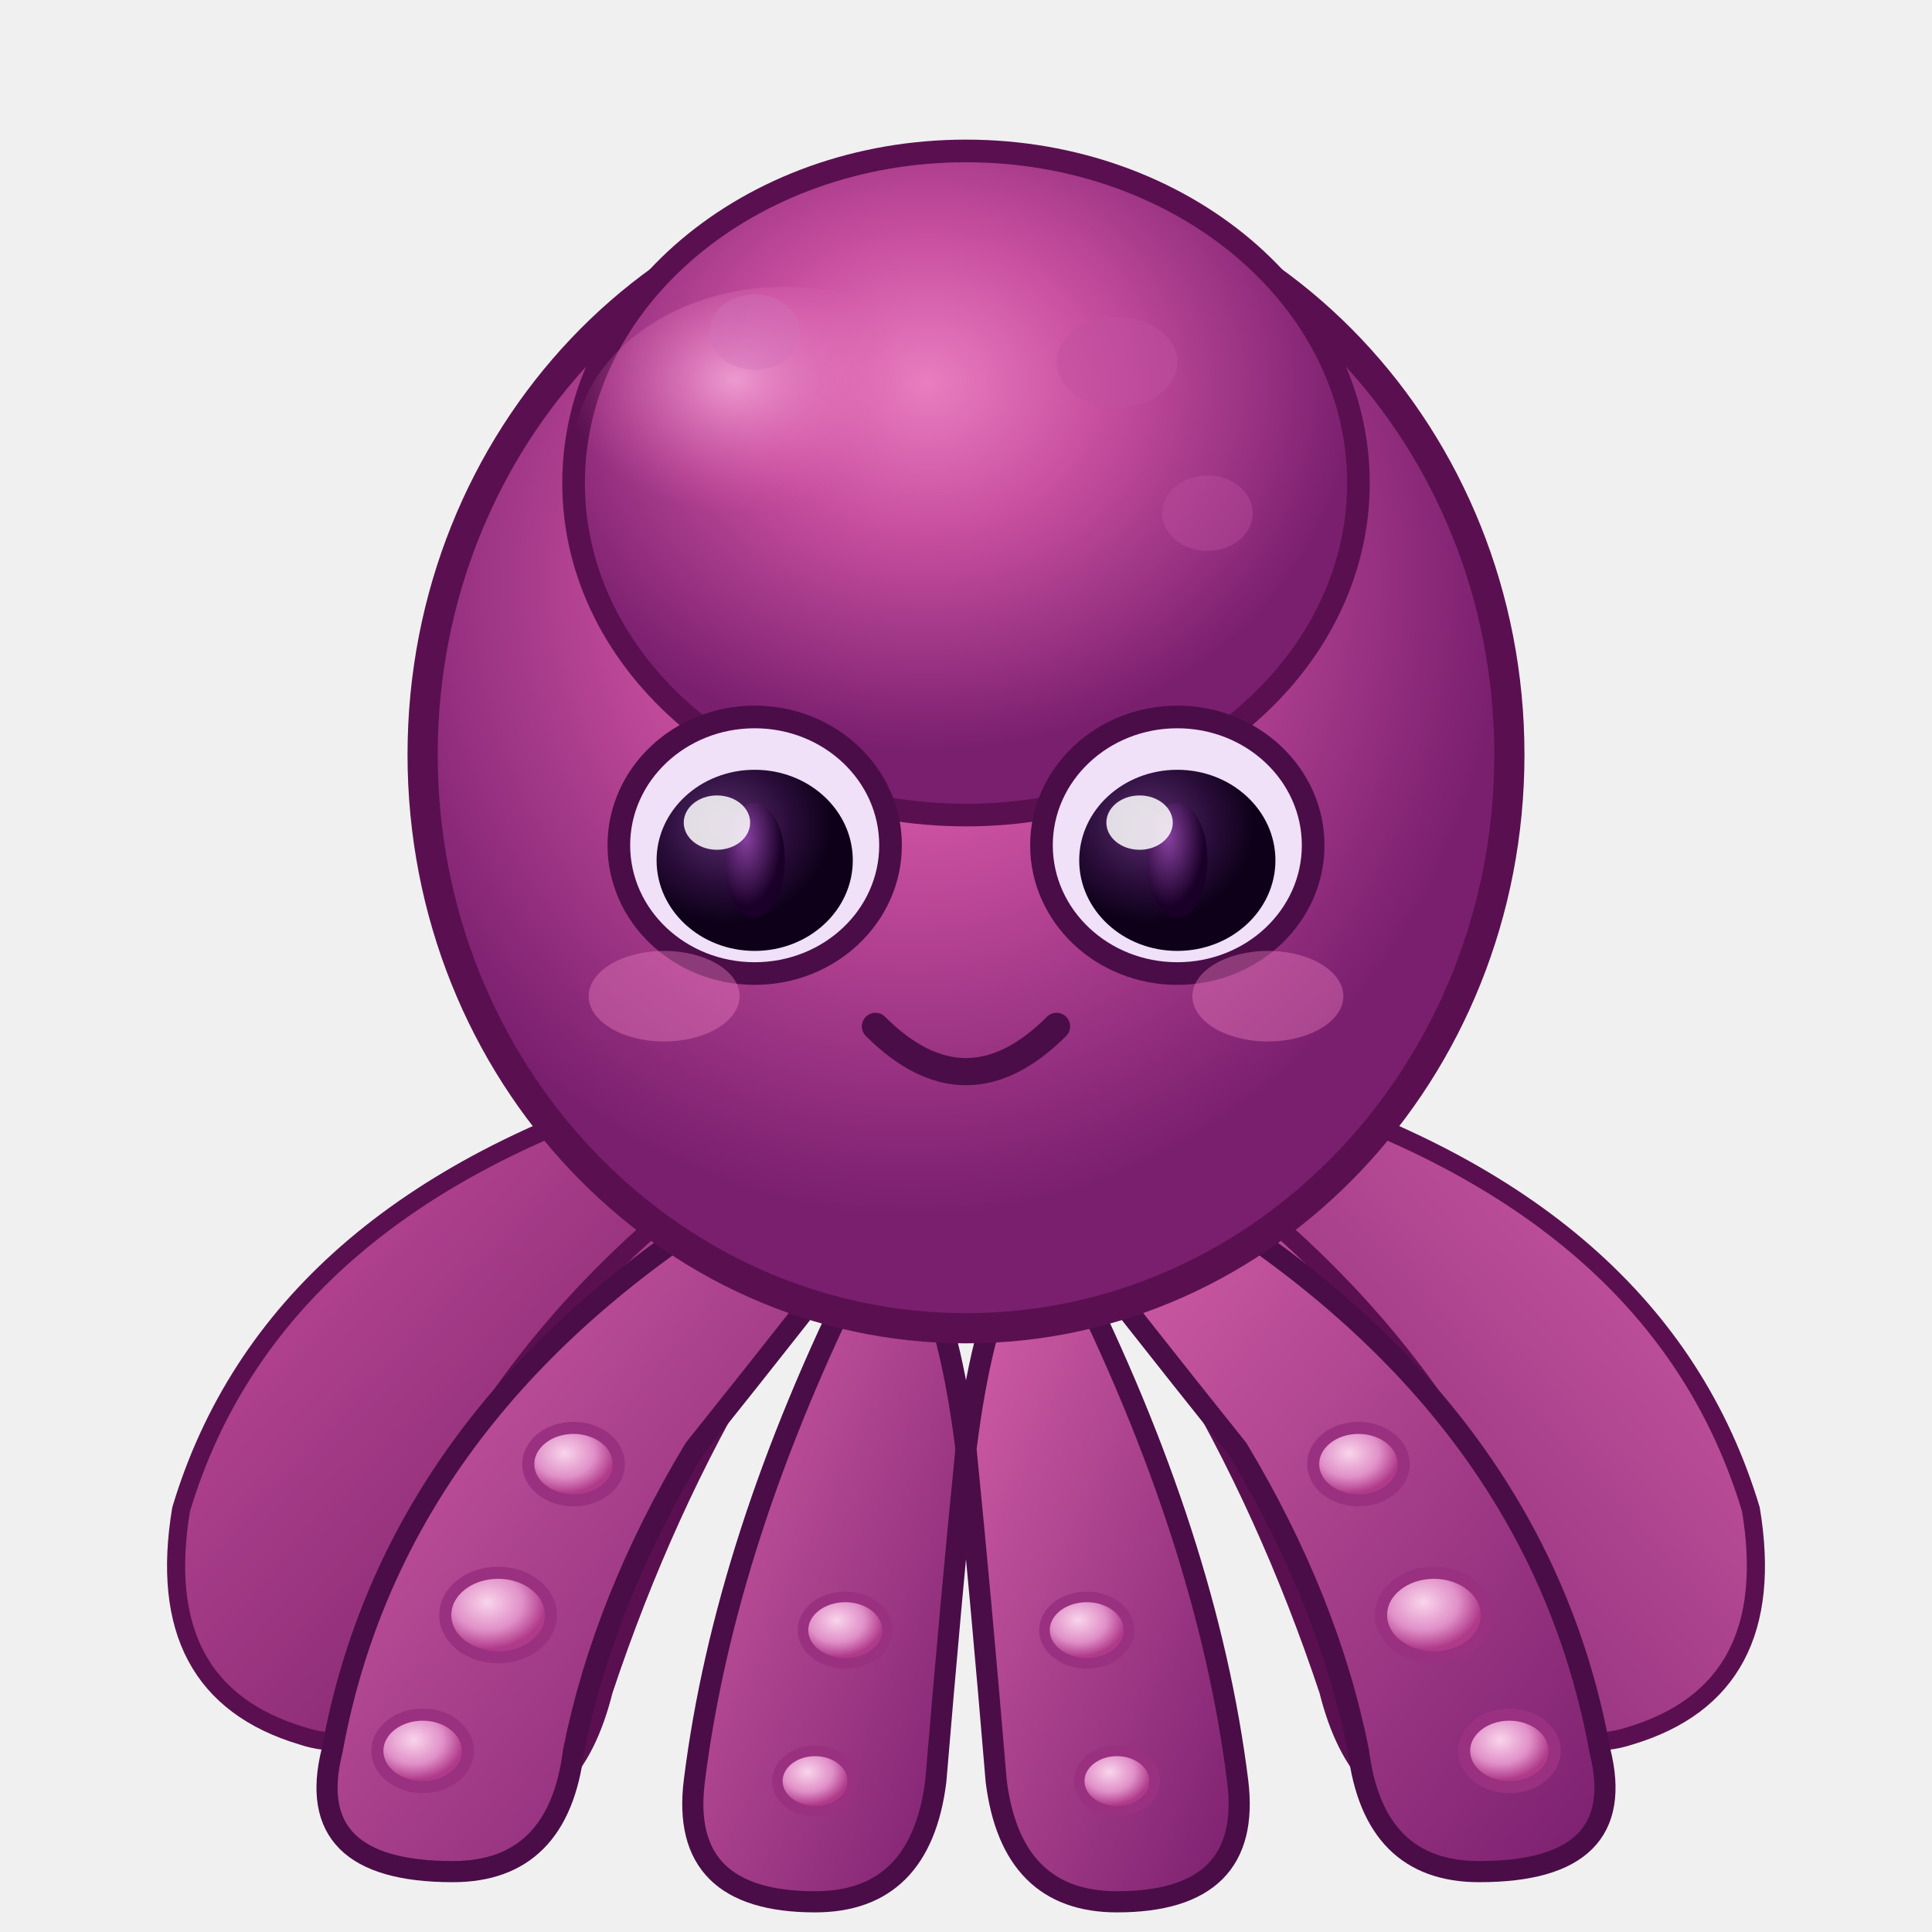
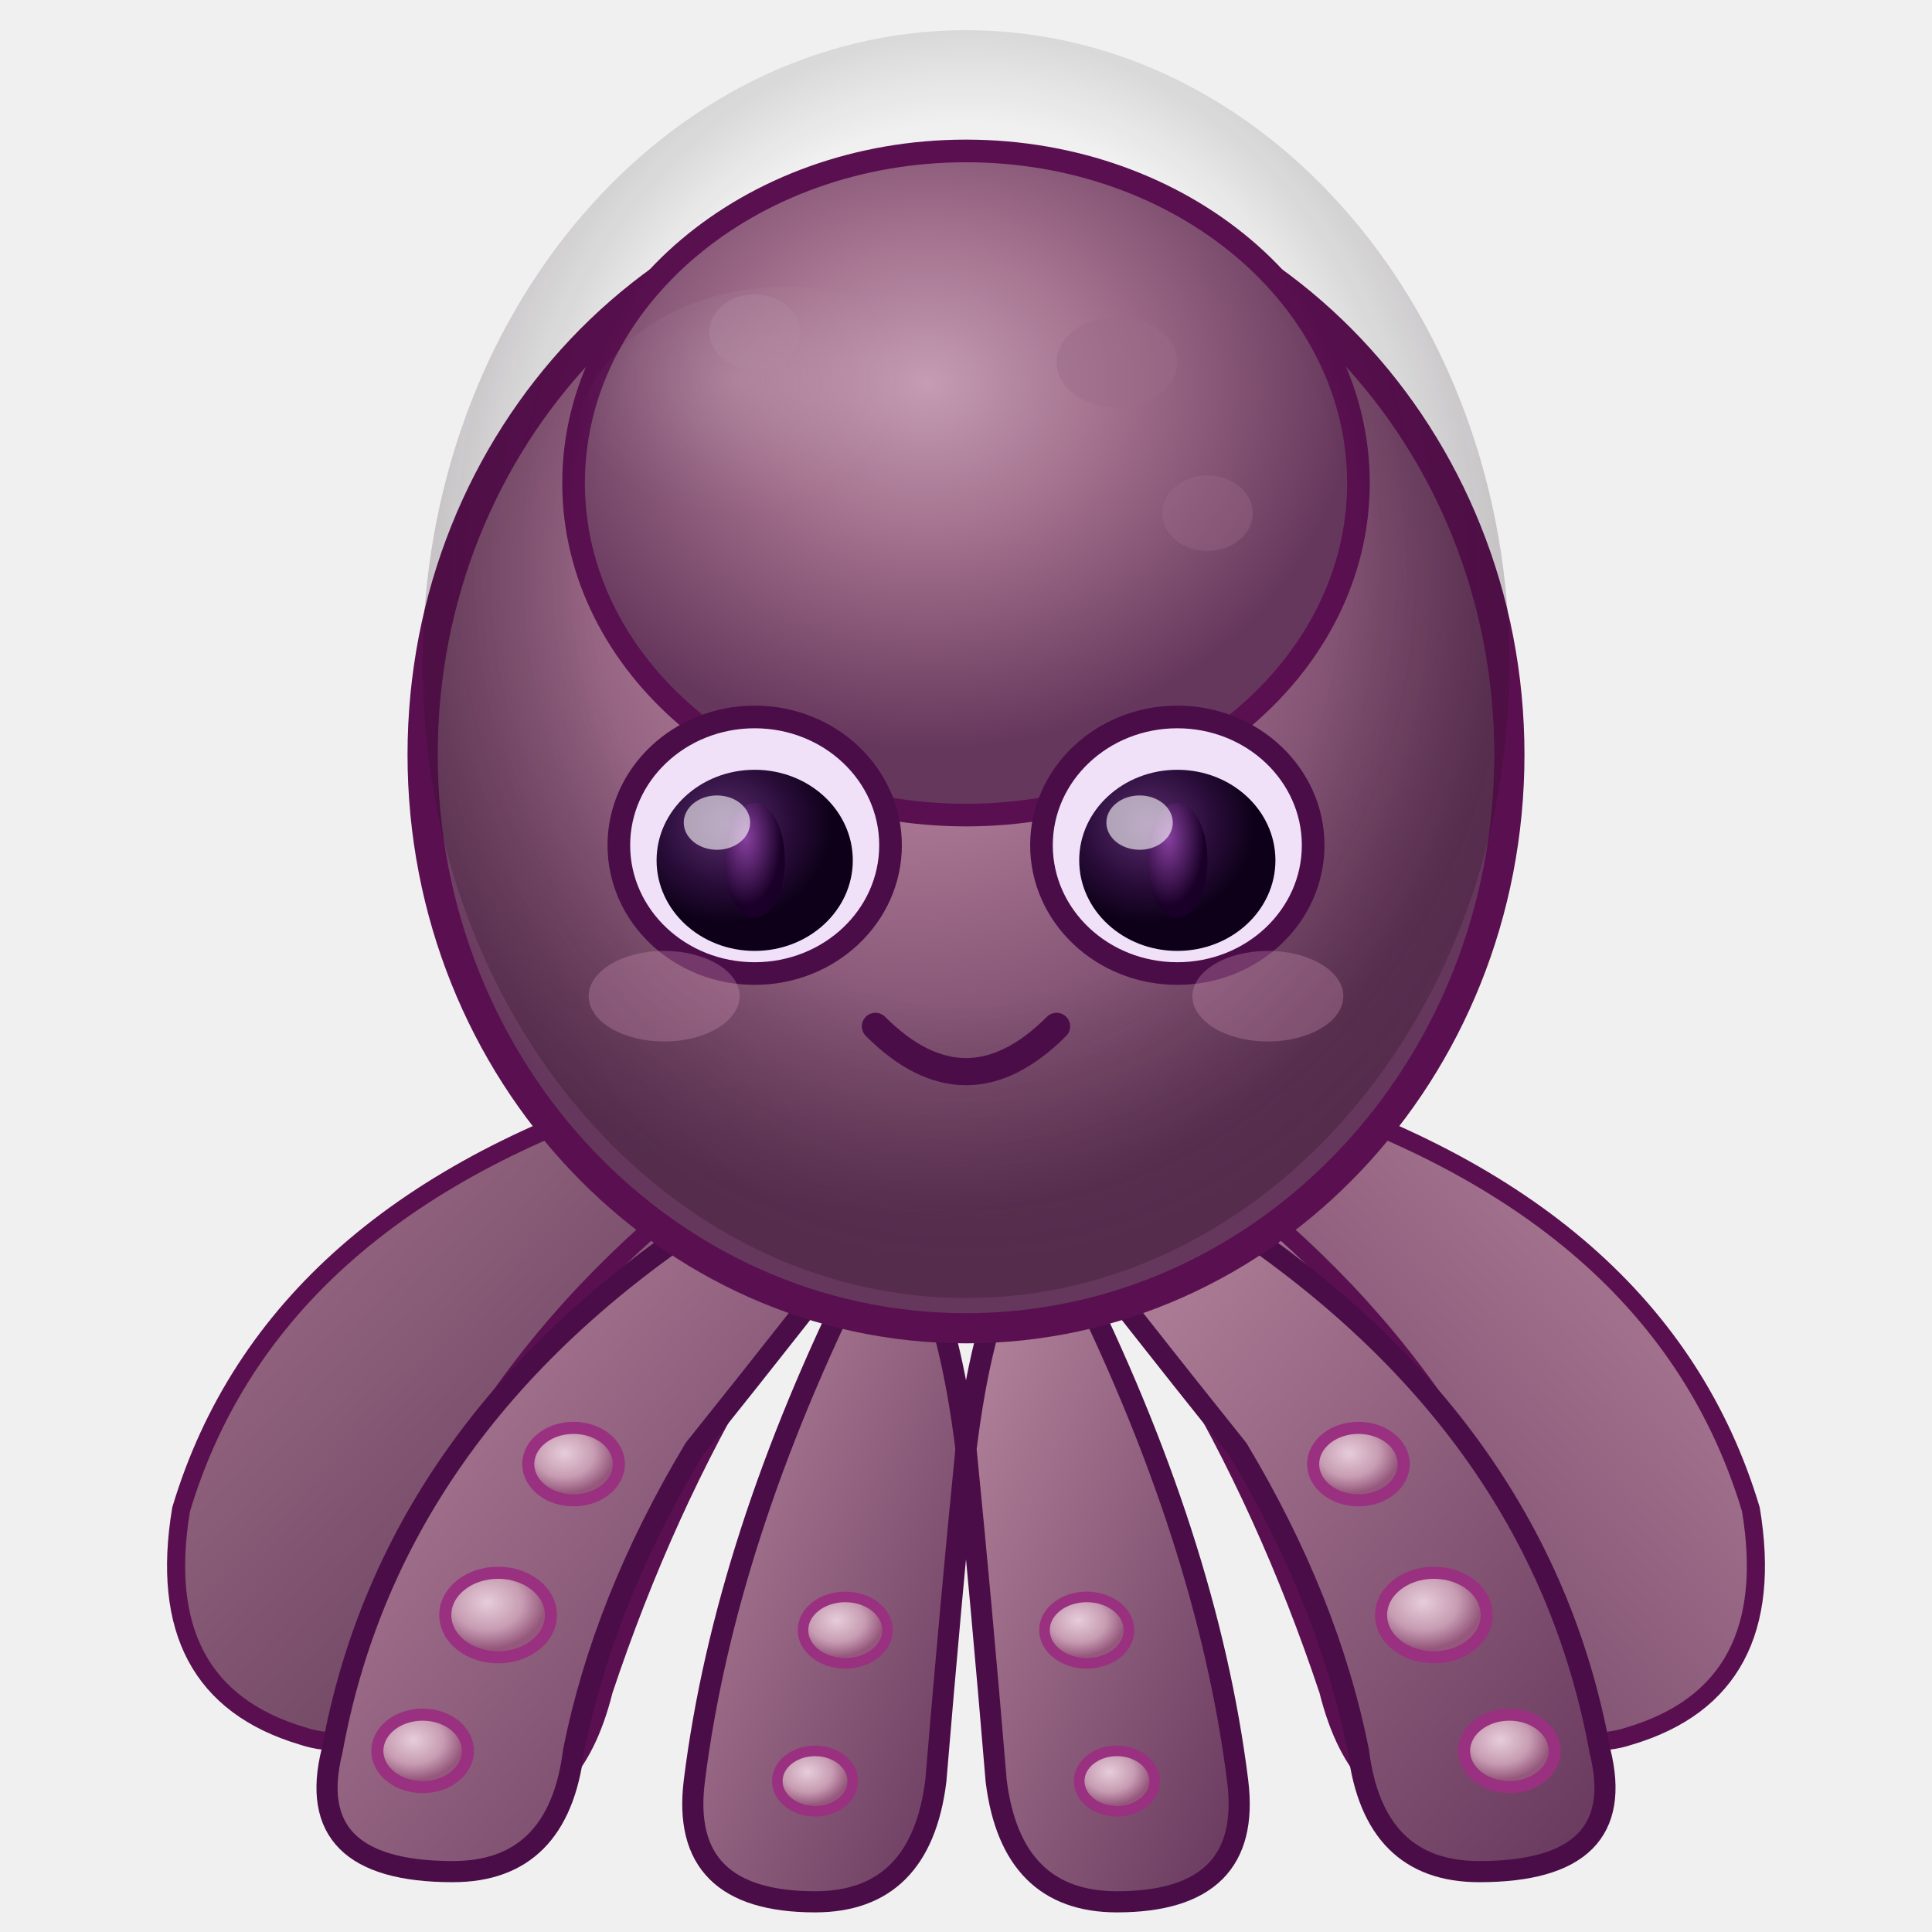
<svg xmlns="http://www.w3.org/2000/svg" viewBox="0 0 128 128">
  <defs>
    <radialGradient id="g_octopus_body" cx="45%" cy="35%" r="55%">
-       <stop offset="0%" stop-color="#e87dbf" />
-       <stop offset="40%" stop-color="#c94fa0" />
-       <stop offset="100%" stop-color="#7a1f6e" />
+       <stop offset="0%" stop-color="#c49cb4" />
+       <stop offset="40%" stop-color="#a5738f" />
+       <stop offset="100%" stop-color="#66375c" />
    </radialGradient>
    <radialGradient id="g_octopus_head_shine" cx="38%" cy="28%" r="40%">
-       <stop offset="0%" stop-color="#f4a8d8" stop-opacity="0.85" />
-       <stop offset="100%" stop-color="#e060b0" stop-opacity="0" />
+       <stop offset="0%" stop-color="#ffffff" stop-opacity="0.14" />
+       <stop offset="70%" stop-color="#ffffff" stop-opacity="0.03" />
+       <stop offset="100%" stop-color="#ffffff" stop-opacity="0" />
+     </radialGradient>
+     <radialGradient id="g_octopus_vignette" cx="50%" cy="42%" r="56%">
+       <stop offset="62%" stop-color="#000000" stop-opacity="0" />
+       <stop offset="100%" stop-color="#2a0f24" stop-opacity="0.28" />
    </radialGradient>
    <linearGradient id="g_octopus_tent1" x1="0%" y1="0%" x2="100%" y2="100%">
-       <stop offset="0%" stop-color="#d45fa8" />
-       <stop offset="100%" stop-color="#7a1f6e" />
+       <stop offset="0%" stop-color="#b8879f" />
+       <stop offset="100%" stop-color="#66375c" />
    </linearGradient>
    <linearGradient id="g_octopus_tent2" x1="0%" y1="0%" x2="100%" y2="100%">
-       <stop offset="0%" stop-color="#c94fa0" />
-       <stop offset="100%" stop-color="#6b1a60" />
+       <stop offset="0%" stop-color="#a5738f" />
+       <stop offset="100%" stop-color="#57324e" />
    </linearGradient>
    <linearGradient id="g_octopus_tent3" x1="100%" y1="0%" x2="0%" y2="100%">
-       <stop offset="0%" stop-color="#d45fa8" />
-       <stop offset="100%" stop-color="#7a1f6e" />
+       <stop offset="0%" stop-color="#b8879f" />
+       <stop offset="100%" stop-color="#66375c" />
    </linearGradient>
    <radialGradient id="g_octopus_sucker" cx="40%" cy="35%" r="55%">
-       <stop offset="0%" stop-color="#f9d4eb" />
-       <stop offset="60%" stop-color="#e090c8" />
-       <stop offset="100%" stop-color="#b03a8a" />
+       <stop offset="0%" stop-color="#e6cdda" />
+       <stop offset="60%" stop-color="#c79cb2" />
+       <stop offset="100%" stop-color="#95577c" />
    </radialGradient>
    <radialGradient id="g_octopus_eye" cx="35%" cy="30%" r="55%">
      <stop offset="0%" stop-color="#5a2d6e" />
      <stop offset="60%" stop-color="#2a0d3a" />
      <stop offset="100%" stop-color="#0d0018" />
    </radialGradient>
    <radialGradient id="g_octopus_pupil" cx="35%" cy="30%" r="60%">
      <stop offset="0%" stop-color="#8840a0" />
      <stop offset="100%" stop-color="#1a0028" />
    </radialGradient>
  </defs>
  <path d="M 44 72 Q 18 80 12 100 Q 10 112 20 115 Q 26 117 30 108 Q 34 98 40 92 Q 50 84 52 78" fill="url(#g_octopus_tent2)" stroke="#5a1050" stroke-width="1.2" stroke-linejoin="round" />
  <path d="M 84 72 Q 110 80 116 100 Q 118 112 108 115 Q 102 117 98 108 Q 94 98 88 92 Q 78 84 76 78" fill="url(#g_octopus_tent3)" stroke="#5a1050" stroke-width="1.2" stroke-linejoin="round" />
  <path d="M 50 76 Q 30 90 24 112 Q 22 120 32 120 Q 38 120 40 112 Q 44 100 50 90 Q 56 82 58 78" fill="url(#g_octopus_tent2)" stroke="#5a1050" stroke-width="1.2" stroke-linejoin="round" />
  <path d="M 78 76 Q 98 90 104 112 Q 106 120 96 120 Q 90 120 88 112 Q 84 100 78 90 Q 72 82 70 78" fill="url(#g_octopus_tent3)" stroke="#5a1050" stroke-width="1.2" stroke-linejoin="round" />
  <path d="M 48 80 Q 26 94 22 116 Q 20 124 30 124 Q 37 124 38 116 Q 40 106 46 96 Q 54 86 57 82" fill="url(#g_octopus_tent1)" stroke="#4a0d48" stroke-width="1.4" stroke-linejoin="round" />
  <path d="M 80 80 Q 102 94 106 116 Q 108 124 98 124 Q 91 124 90 116 Q 88 106 82 96 Q 74 86 71 82" fill="url(#g_octopus_tent1)" stroke="#4a0d48" stroke-width="1.4" stroke-linejoin="round" />
  <path d="M 57 84 Q 48 102 46 118 Q 45 126 54 126 Q 61 126 62 118 Q 63 106 64 96 Q 63 88 61 84" fill="url(#g_octopus_tent1)" stroke="#4a0d48" stroke-width="1.4" stroke-linejoin="round" />
  <path d="M 71 84 Q 80 102 82 118 Q 83 126 74 126 Q 67 126 66 118 Q 65 106 64 96 Q 65 88 67 84" fill="url(#g_octopus_tent1)" stroke="#4a0d48" stroke-width="1.4" stroke-linejoin="round" />
  <ellipse cx="33" cy="107" rx="3.5" ry="2.8" fill="url(#g_octopus_sucker)" stroke="#9a3080" stroke-width="0.8" />
  <ellipse cx="28" cy="116" rx="3" ry="2.4" fill="url(#g_octopus_sucker)" stroke="#9a3080" stroke-width="0.8" />
  <ellipse cx="38" cy="97" rx="3" ry="2.4" fill="url(#g_octopus_sucker)" stroke="#9a3080" stroke-width="0.8" />
  <ellipse cx="95" cy="107" rx="3.5" ry="2.8" fill="url(#g_octopus_sucker)" stroke="#9a3080" stroke-width="0.8" />
  <ellipse cx="100" cy="116" rx="3" ry="2.4" fill="url(#g_octopus_sucker)" stroke="#9a3080" stroke-width="0.8" />
  <ellipse cx="90" cy="97" rx="3" ry="2.4" fill="url(#g_octopus_sucker)" stroke="#9a3080" stroke-width="0.8" />
  <ellipse cx="56" cy="108" rx="2.8" ry="2.2" fill="url(#g_octopus_sucker)" stroke="#9a3080" stroke-width="0.7" />
  <ellipse cx="54" cy="118" rx="2.5" ry="2" fill="url(#g_octopus_sucker)" stroke="#9a3080" stroke-width="0.7" />
  <ellipse cx="72" cy="108" rx="2.8" ry="2.2" fill="url(#g_octopus_sucker)" stroke="#9a3080" stroke-width="0.7" />
  <ellipse cx="74" cy="118" rx="2.5" ry="2" fill="url(#g_octopus_sucker)" stroke="#9a3080" stroke-width="0.7" />
  <ellipse cx="64" cy="50" rx="36" ry="38" fill="url(#g_octopus_body)" stroke="#5a1050" stroke-width="2" />
  <ellipse cx="64" cy="32" rx="26" ry="22" fill="url(#g_octopus_body)" stroke="#5a1050" stroke-width="1.5" />
  <ellipse cx="52" cy="30" rx="14" ry="11" fill="url(#g_octopus_head_shine)" />
-   <ellipse cx="74" cy="24" rx="4" ry="3" fill="#c050a0" opacity="0.5" />
-   <ellipse cx="80" cy="34" rx="3" ry="2.5" fill="#c050a0" opacity="0.4" />
-   <ellipse cx="50" cy="22" rx="3" ry="2.5" fill="#d070b8" opacity="0.4" />
+   <ellipse cx="64" cy="44" rx="36" ry="42" fill="url(#g_octopus_vignette)" />
+   <ellipse cx="74" cy="24" rx="4" ry="3" fill="#9a6a88" opacity="0.45" />
+   <ellipse cx="80" cy="34" rx="3" ry="2.5" fill="#9a6a88" opacity="0.38" />
+   <ellipse cx="50" cy="22" rx="3" ry="2.5" fill="#b088a0" opacity="0.38" />
  <ellipse cx="50" cy="56" rx="9" ry="8.5" fill="#f0e0f8" stroke="#4a0d48" stroke-width="1.5" />
  <ellipse cx="50" cy="57" rx="6.5" ry="6" fill="url(#g_octopus_eye)" />
  <ellipse cx="50" cy="57" rx="2" ry="3.8" fill="url(#g_octopus_pupil)" />
-   <ellipse cx="47.5" cy="54.5" rx="2.2" ry="1.8" fill="white" opacity="0.85" />
+   <ellipse cx="47.5" cy="54.5" rx="2.2" ry="1.8" fill="white" opacity="0.6" />
  <ellipse cx="78" cy="56" rx="9" ry="8.5" fill="#f0e0f8" stroke="#4a0d48" stroke-width="1.5" />
  <ellipse cx="78" cy="57" rx="6.5" ry="6" fill="url(#g_octopus_eye)" />
  <ellipse cx="78" cy="57" rx="2" ry="3.8" fill="url(#g_octopus_pupil)" />
-   <ellipse cx="75.5" cy="54.5" rx="2.2" ry="1.8" fill="white" opacity="0.85" />
+   <ellipse cx="75.5" cy="54.5" rx="2.2" ry="1.8" fill="white" opacity="0.6" />
  <path d="M 58 68 Q 64 74 70 68" fill="none" stroke="#4a0d48" stroke-width="1.8" stroke-linecap="round" />
-   <ellipse cx="44" cy="66" rx="5" ry="3" fill="#f080c0" opacity="0.4" />
-   <ellipse cx="84" cy="66" rx="5" ry="3" fill="#f080c0" opacity="0.4" />
+   <ellipse cx="44" cy="66" rx="5" ry="3" fill="#cf94b4" opacity="0.32" />
+   <ellipse cx="84" cy="66" rx="5" ry="3" fill="#cf94b4" opacity="0.32" />
</svg>
